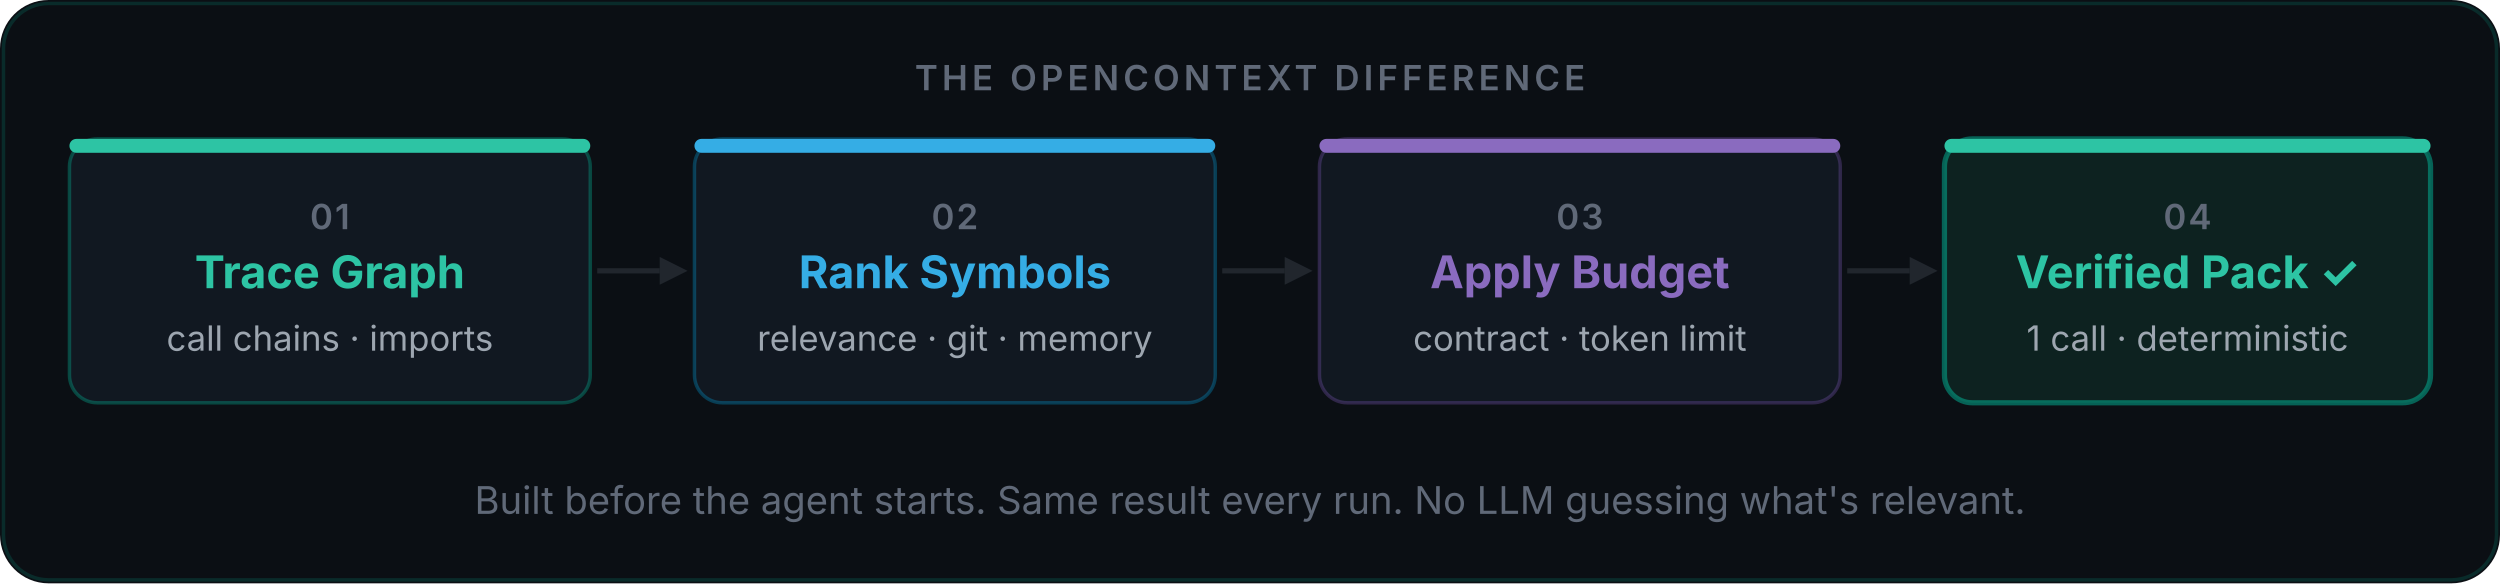
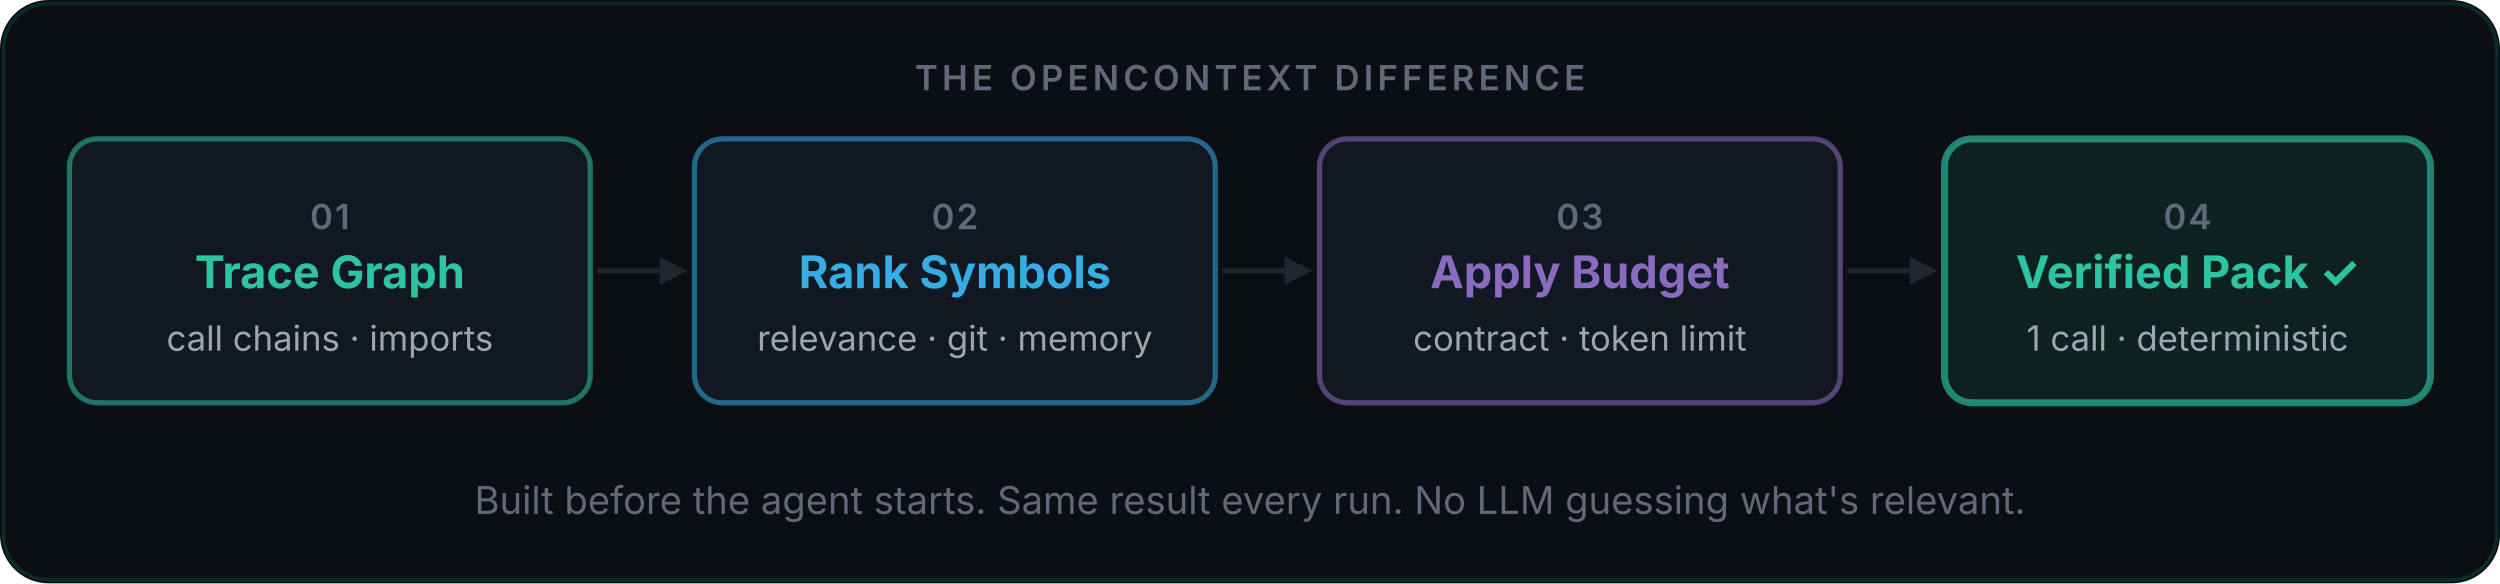
<svg xmlns="http://www.w3.org/2000/svg" viewBox="0 0 720 168" width="720" height="168" role="img" aria-label="OpenContext builds context before the agent starts: trace call graph, rank symbols, apply token budget, deliver verified pack in one call">
  <rect width="720" height="168" rx="14" fill="#0B0F14" />
  <rect x="1" y="1" width="718" height="166" rx="13" fill="none" stroke="rgba(0,201,167,0.15)" stroke-width="1" />
  <text x="360" y="26" text-anchor="middle" font-family="-apple-system,BlinkMacSystemFont,'Segoe UI',sans-serif" font-size="10" font-weight="600" fill="#606978" letter-spacing="1.2">THE OPENCONTEXT DIFFERENCE</text>
-   <rect x="20" y="40" width="150" height="76" rx="8" fill="#111821" stroke="rgba(0,201,167,0.30)" stroke-width="1" />
-   <rect x="20" y="40" width="150" height="4" rx="2" fill="#2DC4A4" />
+   <rect x="20" y="40" width="150" height="76" rx="8" fill="#111821" stroke="rgba(45,196,164,0.55)" stroke-width="1.5" />
  <text x="95" y="66" text-anchor="middle" font-family="-apple-system,BlinkMacSystemFont,'Segoe UI',sans-serif" font-size="10" font-weight="600" fill="#606978" letter-spacing="0.6">01</text>
  <text x="95" y="83" text-anchor="middle" font-family="-apple-system,BlinkMacSystemFont,'Segoe UI',sans-serif" font-size="13" font-weight="700" fill="#2DC4A4">Trace Graph</text>
  <text x="95" y="101" text-anchor="middle" font-family="-apple-system,BlinkMacSystemFont,'Segoe UI',sans-serif" font-size="10" fill="#9DA6B0">call chains · imports</text>
  <line x1="172" y1="78" x2="190" y2="78" stroke="#21262D" stroke-width="1.5" />
  <polygon points="190,74 190,82 198,78" fill="#21262D" />
-   <rect x="200" y="40" width="150" height="76" rx="8" fill="#111821" stroke="rgba(0,168,232,0.30)" stroke-width="1" />
-   <rect x="200" y="40" width="150" height="4" rx="2" fill="#35ADE5" />
+   <rect x="200" y="40" width="150" height="76" rx="8" fill="#111821" stroke="rgba(53,173,229,0.55)" stroke-width="1.5" />
  <text x="275" y="66" text-anchor="middle" font-family="-apple-system,BlinkMacSystemFont,'Segoe UI',sans-serif" font-size="10" font-weight="600" fill="#606978" letter-spacing="0.6">02</text>
  <text x="275" y="83" text-anchor="middle" font-family="-apple-system,BlinkMacSystemFont,'Segoe UI',sans-serif" font-size="13" font-weight="700" fill="#35ADE5">Rank Symbols</text>
  <text x="275" y="101" text-anchor="middle" font-family="-apple-system,BlinkMacSystemFont,'Segoe UI',sans-serif" font-size="10" fill="#9DA6B0">relevance · git · memory</text>
  <line x1="352" y1="78" x2="370" y2="78" stroke="#21262D" stroke-width="1.5" />
  <polygon points="370,74 370,82 378,78" fill="#21262D" />
-   <rect x="380" y="40" width="150" height="76" rx="8" fill="#111821" stroke="rgba(132,92,194,0.30)" stroke-width="1" />
-   <rect x="380" y="40" width="150" height="4" rx="2" fill="#8A6BBF" />
+   <rect x="380" y="40" width="150" height="76" rx="8" fill="#111821" stroke="rgba(138,107,191,0.55)" stroke-width="1.5" />
  <text x="455" y="66" text-anchor="middle" font-family="-apple-system,BlinkMacSystemFont,'Segoe UI',sans-serif" font-size="10" font-weight="600" fill="#606978" letter-spacing="0.6">03</text>
  <text x="455" y="83" text-anchor="middle" font-family="-apple-system,BlinkMacSystemFont,'Segoe UI',sans-serif" font-size="13" font-weight="700" fill="#8A6BBF">Apply Budget</text>
  <text x="455" y="101" text-anchor="middle" font-family="-apple-system,BlinkMacSystemFont,'Segoe UI',sans-serif" font-size="10" fill="#9DA6B0">contract · token limit</text>
  <line x1="532" y1="78" x2="550" y2="78" stroke="#21262D" stroke-width="1.5" />
  <polygon points="550,74 550,82 558,78" fill="#21262D" />
-   <rect x="560" y="40" width="140" height="76" rx="8" fill="#0D2220" stroke="rgba(0,201,167,0.45)" stroke-width="1.5" />
-   <rect x="560" y="40" width="140" height="4" rx="2" fill="#2DC4A4" />
+   <rect x="560" y="40" width="140" height="76" rx="8" fill="#0D2220" stroke="rgba(45,196,164,0.65)" stroke-width="2" />
  <text x="630" y="66" text-anchor="middle" font-family="-apple-system,BlinkMacSystemFont,'Segoe UI',sans-serif" font-size="10" font-weight="600" fill="#606978" letter-spacing="0.6">04</text>
  <text x="630" y="83" text-anchor="middle" font-family="-apple-system,BlinkMacSystemFont,'Segoe UI',sans-serif" font-size="13" font-weight="700" fill="#2DC4A4">Verified Pack  ✓</text>
  <text x="630" y="101" text-anchor="middle" font-family="-apple-system,BlinkMacSystemFont,'Segoe UI',sans-serif" font-size="10" fill="#9DA6B0">1 call · deterministic</text>
  <text x="360" y="148" text-anchor="middle" font-family="-apple-system,BlinkMacSystemFont,'Segoe UI',sans-serif" font-size="11" fill="#606978">Built before the agent starts. Same result every run. No LLM guessing what's relevant.</text>
</svg>
